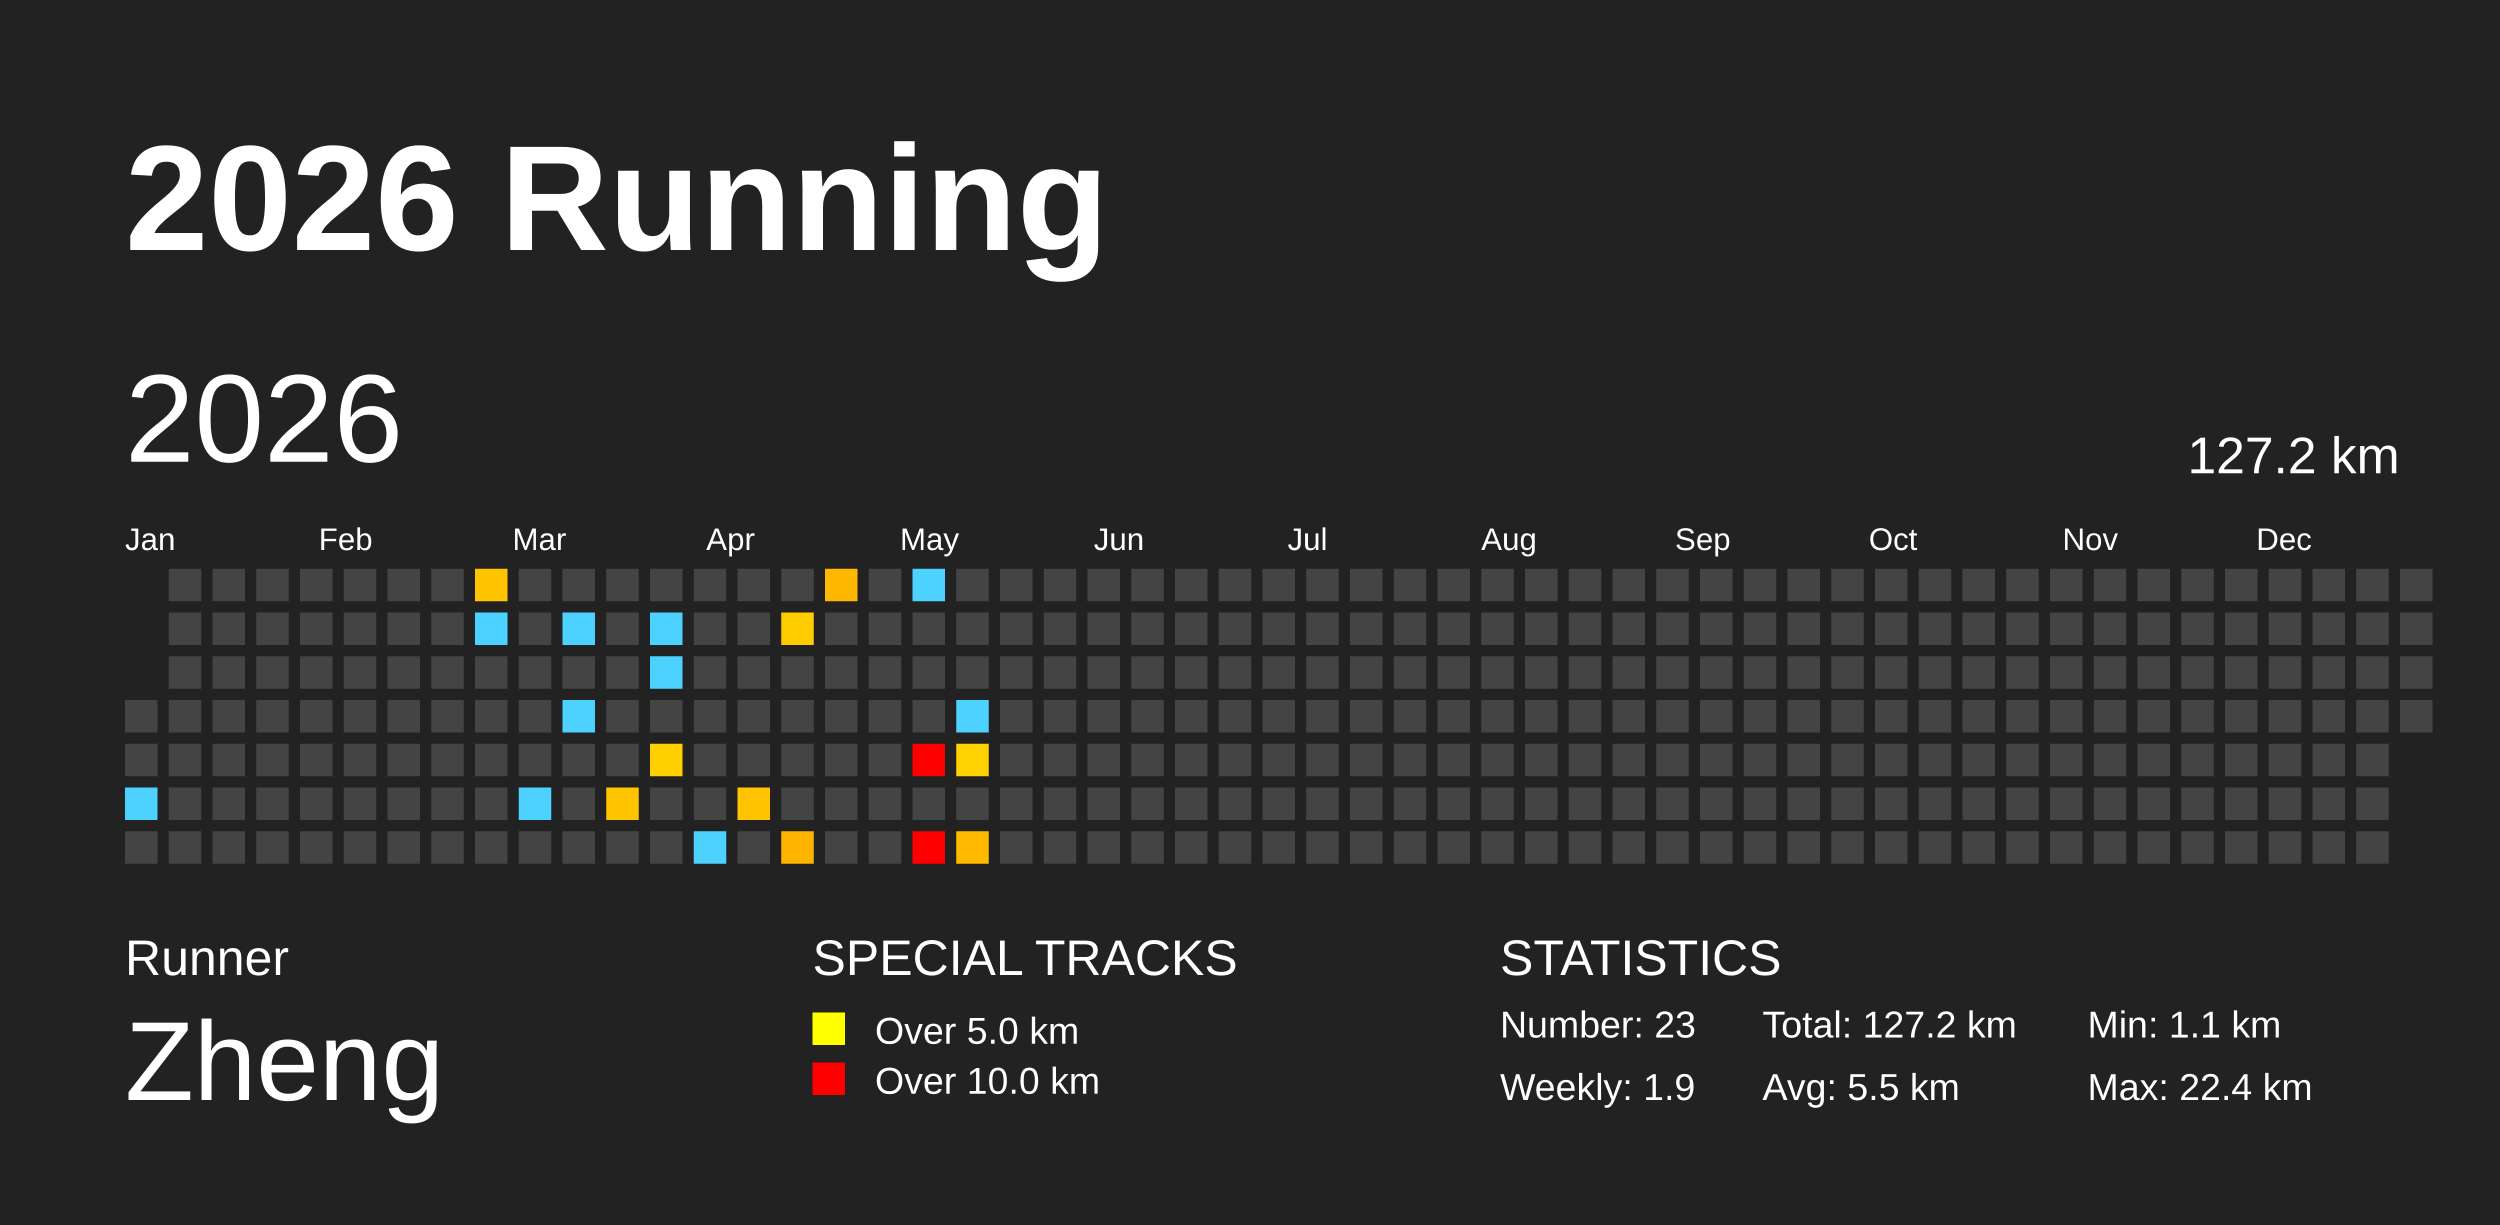
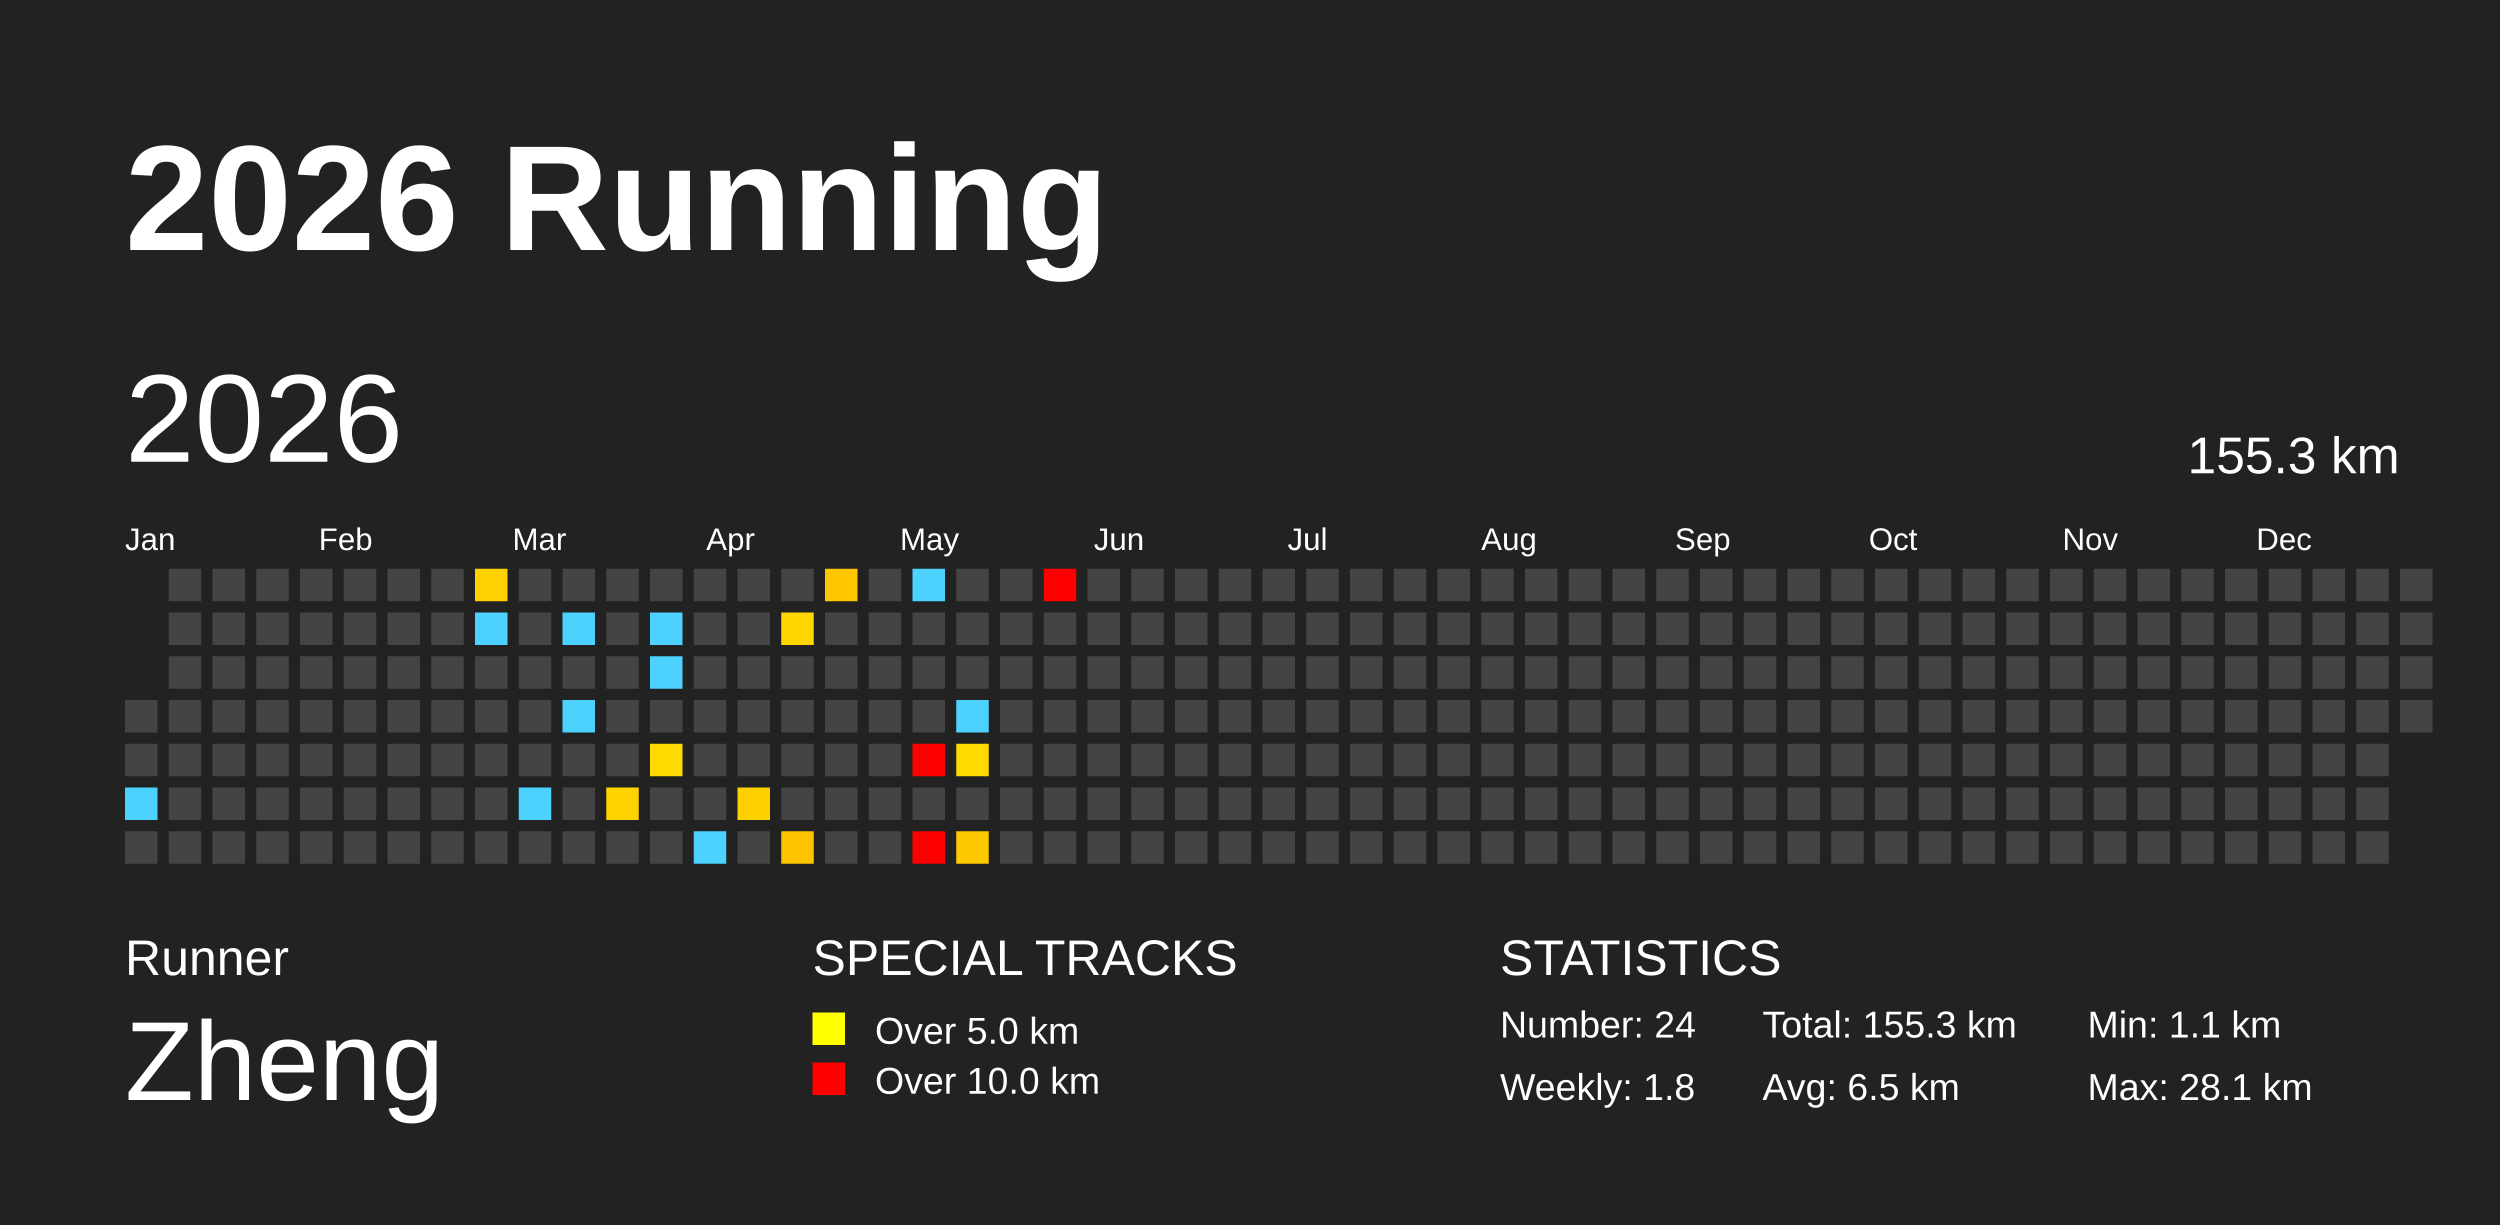
<svg xmlns="http://www.w3.org/2000/svg" baseProfile="full" height="98mm" version="1.1" viewBox="0,0,200,98" width="200mm">
  <defs />
  <rect fill="#222222" height="98" width="200" x="0" y="0" />
  <text fill="#FFFFFF" style="font-size:12px; font-family:Arial; font-weight:bold;" x="10" y="20">2026 Running</text>
  <text fill="#FFFFFF" style="font-size:4px; font-family:Arial" x="10" y="78">Runner</text>
  <text fill="#FFFFFF" style="font-size:9px; font-family:Arial" x="10" y="88">Zheng</text>
  <text fill="#FFFFFF" style="font-size:4px; font-family:Arial" x="65" y="78">SPECIAL TRACKS</text>
  <rect fill="yellow" height="2.6" width="2.6" x="65" y="81" />
  <text fill="#FFFFFF" style="font-size:3px; font-family:Arial" x="70" y="83.5">Over 5.0 km</text>
  <rect fill="red" height="2.6" width="2.6" x="65" y="85" />
  <text fill="#FFFFFF" style="font-size:3px; font-family:Arial" x="70" y="87.5">Over 10.0 km</text>
  <text fill="#FFFFFF" style="font-size:4px; font-family:Arial" x="120" y="78">STATISTICS</text>
-   <text fill="#FFFFFF" style="font-size:3px; font-family:Arial" x="120" y="83">Number: 23</text>
-   <text fill="#FFFFFF" style="font-size:3px; font-family:Arial" x="120" y="88">Weekly: 1.9</text>
-   <text fill="#FFFFFF" style="font-size:3px; font-family:Arial" x="141" y="83">Total: 127.2 km</text>
-   <text fill="#FFFFFF" style="font-size:3px; font-family:Arial" x="141" y="88">Avg: 5.5 km</text>
+   <text fill="#FFFFFF" style="font-size:3px; font-family:Arial" x="120" y="83">Number: 24</text>
+   <text fill="#FFFFFF" style="font-size:3px; font-family:Arial" x="120" y="88">Weekly: 1.8</text>
+   <text fill="#FFFFFF" style="font-size:3px; font-family:Arial" x="141" y="83">Total: 155.3 km</text>
+   <text fill="#FFFFFF" style="font-size:3px; font-family:Arial" x="141" y="88">Avg: 6.5 km</text>
  <text fill="#FFFFFF" style="font-size:3px; font-family:Arial" x="167" y="83">Min: 1.1 km</text>
-   <text fill="#FFFFFF" style="font-size:3px; font-family:Arial" x="167" y="88">Max: 22.4 km</text>
+   <text fill="#FFFFFF" style="font-size:3px; font-family:Arial" x="167" y="88">Max: 28.1 km</text>
  <text dominant-baseline="hanging" fill="#FFFFFF" style="font-size:10.0px; font-family:Arial;" x="10" y="30">2026</text>
-   <text dominant-baseline="hanging" fill="#FFFFFF" style="font-size:4.125px; font-family:Arial;" x="175" y="35">127.2 km</text>
+   <text dominant-baseline="hanging" fill="#FFFFFF" style="font-size:4.125px; font-family:Arial;" x="175" y="35">155.3 km</text>
  <text fill="#FFFFFF" style="font-size:2.5px; font-family:Arial" x="10.0" y="44">Jan</text>
  <text fill="#FFFFFF" style="font-size:2.5px; font-family:Arial" x="25.5" y="44">Feb</text>
  <text fill="#FFFFFF" style="font-size:2.5px; font-family:Arial" x="41.0" y="44">Mar</text>
  <text fill="#FFFFFF" style="font-size:2.5px; font-family:Arial" x="56.5" y="44">Apr</text>
  <text fill="#FFFFFF" style="font-size:2.5px; font-family:Arial" x="72.0" y="44">May</text>
  <text fill="#FFFFFF" style="font-size:2.5px; font-family:Arial" x="87.5" y="44">Jun</text>
  <text fill="#FFFFFF" style="font-size:2.5px; font-family:Arial" x="103.0" y="44">Jul</text>
  <text fill="#FFFFFF" style="font-size:2.5px; font-family:Arial" x="118.5" y="44">Aug</text>
  <text fill="#FFFFFF" style="font-size:2.5px; font-family:Arial" x="134.0" y="44">Sep</text>
  <text fill="#FFFFFF" style="font-size:2.5px; font-family:Arial" x="149.5" y="44">Oct</text>
  <text fill="#FFFFFF" style="font-size:2.5px; font-family:Arial" x="165.0" y="44">Nov</text>
  <text fill="#FFFFFF" style="font-size:2.5px; font-family:Arial" x="180.5" y="44">Dec</text>
  <rect fill="#444444" height="2.6" width="2.6" x="10.0" y="56.0" />
  <rect fill="#444444" height="2.6" width="2.6" x="10.0" y="59.5" />
  <rect fill="#4dd2ff" height="2.6" width="2.6" x="10.0" y="63.0" />
  <rect fill="#444444" height="2.6" width="2.6" x="10.0" y="66.5" />
  <rect fill="#444444" height="2.6" width="2.6" x="13.5" y="45.5" />
  <rect fill="#444444" height="2.6" width="2.6" x="13.5" y="49.0" />
  <rect fill="#444444" height="2.6" width="2.6" x="13.5" y="52.5" />
  <rect fill="#444444" height="2.6" width="2.6" x="13.5" y="56.0" />
  <rect fill="#444444" height="2.6" width="2.6" x="13.5" y="59.5" />
  <rect fill="#444444" height="2.6" width="2.6" x="13.5" y="63.0" />
  <rect fill="#444444" height="2.6" width="2.6" x="13.5" y="66.5" />
  <rect fill="#444444" height="2.6" width="2.6" x="17.0" y="45.5" />
  <rect fill="#444444" height="2.6" width="2.6" x="17.0" y="49.0" />
  <rect fill="#444444" height="2.6" width="2.6" x="17.0" y="52.5" />
  <rect fill="#444444" height="2.6" width="2.6" x="17.0" y="56.0" />
  <rect fill="#444444" height="2.6" width="2.6" x="17.0" y="59.5" />
  <rect fill="#444444" height="2.6" width="2.6" x="17.0" y="63.0" />
  <rect fill="#444444" height="2.6" width="2.6" x="17.0" y="66.5" />
  <rect fill="#444444" height="2.6" width="2.6" x="20.5" y="45.5" />
  <rect fill="#444444" height="2.6" width="2.6" x="20.5" y="49.0" />
  <rect fill="#444444" height="2.6" width="2.6" x="20.5" y="52.5" />
  <rect fill="#444444" height="2.6" width="2.6" x="20.5" y="56.0" />
  <rect fill="#444444" height="2.6" width="2.6" x="20.5" y="59.5" />
  <rect fill="#444444" height="2.6" width="2.6" x="20.5" y="63.0" />
  <rect fill="#444444" height="2.6" width="2.6" x="20.5" y="66.5" />
  <rect fill="#444444" height="2.6" width="2.6" x="24.0" y="45.5" />
  <rect fill="#444444" height="2.6" width="2.6" x="24.0" y="49.0" />
  <rect fill="#444444" height="2.6" width="2.6" x="24.0" y="52.5" />
  <rect fill="#444444" height="2.6" width="2.6" x="24.0" y="56.0" />
  <rect fill="#444444" height="2.6" width="2.6" x="24.0" y="59.5" />
  <rect fill="#444444" height="2.6" width="2.6" x="24.0" y="63.0" />
  <rect fill="#444444" height="2.6" width="2.6" x="24.0" y="66.5" />
  <rect fill="#444444" height="2.6" width="2.6" x="27.5" y="45.5" />
  <rect fill="#444444" height="2.6" width="2.6" x="27.5" y="49.0" />
  <rect fill="#444444" height="2.6" width="2.6" x="27.5" y="52.5" />
  <rect fill="#444444" height="2.6" width="2.6" x="27.5" y="56.0" />
  <rect fill="#444444" height="2.6" width="2.6" x="27.5" y="59.5" />
  <rect fill="#444444" height="2.6" width="2.6" x="27.5" y="63.0" />
  <rect fill="#444444" height="2.6" width="2.6" x="27.5" y="66.5" />
  <rect fill="#444444" height="2.6" width="2.6" x="31.0" y="45.5" />
  <rect fill="#444444" height="2.6" width="2.6" x="31.0" y="49.0" />
  <rect fill="#444444" height="2.6" width="2.6" x="31.0" y="52.5" />
  <rect fill="#444444" height="2.6" width="2.6" x="31.0" y="56.0" />
  <rect fill="#444444" height="2.6" width="2.6" x="31.0" y="59.5" />
  <rect fill="#444444" height="2.6" width="2.6" x="31.0" y="63.0" />
  <rect fill="#444444" height="2.6" width="2.6" x="31.0" y="66.5" />
  <rect fill="#444444" height="2.6" width="2.6" x="34.5" y="45.5" />
  <rect fill="#444444" height="2.6" width="2.6" x="34.5" y="49.0" />
  <rect fill="#444444" height="2.6" width="2.6" x="34.5" y="52.5" />
  <rect fill="#444444" height="2.6" width="2.6" x="34.5" y="56.0" />
  <rect fill="#444444" height="2.6" width="2.6" x="34.5" y="59.5" />
  <rect fill="#444444" height="2.6" width="2.6" x="34.5" y="63.0" />
  <rect fill="#444444" height="2.6" width="2.6" x="34.5" y="66.5" />
-   <rect fill="#ffc500" height="2.6" width="2.6" x="38.0" y="45.5" />
+   <rect fill="#ffd100" height="2.6" width="2.6" x="38.0" y="45.5" />
  <rect fill="#4dd2ff" height="2.6" width="2.6" x="38.0" y="49.0" />
  <rect fill="#444444" height="2.6" width="2.6" x="38.0" y="52.5" />
  <rect fill="#444444" height="2.6" width="2.6" x="38.0" y="56.0" />
  <rect fill="#444444" height="2.6" width="2.6" x="38.0" y="59.5" />
  <rect fill="#444444" height="2.6" width="2.6" x="38.0" y="63.0" />
  <rect fill="#444444" height="2.6" width="2.6" x="38.0" y="66.5" />
  <rect fill="#444444" height="2.6" width="2.6" x="41.5" y="45.5" />
  <rect fill="#444444" height="2.6" width="2.6" x="41.5" y="49.0" />
  <rect fill="#444444" height="2.6" width="2.6" x="41.5" y="52.5" />
  <rect fill="#444444" height="2.6" width="2.6" x="41.5" y="56.0" />
  <rect fill="#444444" height="2.6" width="2.6" x="41.5" y="59.5" />
  <rect fill="#4dd2ff" height="2.6" width="2.6" x="41.5" y="63.0" />
  <rect fill="#444444" height="2.6" width="2.6" x="41.5" y="66.5" />
  <rect fill="#444444" height="2.6" width="2.6" x="45.0" y="45.5" />
  <rect fill="#4dd2ff" height="2.6" width="2.6" x="45.0" y="49.0" />
  <rect fill="#444444" height="2.6" width="2.6" x="45.0" y="52.5" />
  <rect fill="#4dd2ff" height="2.6" width="2.6" x="45.0" y="56.0" />
  <rect fill="#444444" height="2.6" width="2.6" x="45.0" y="59.5" />
  <rect fill="#444444" height="2.6" width="2.6" x="45.0" y="63.0" />
  <rect fill="#444444" height="2.6" width="2.6" x="45.0" y="66.5" />
  <rect fill="#444444" height="2.6" width="2.6" x="48.5" y="45.5" />
  <rect fill="#444444" height="2.6" width="2.6" x="48.5" y="49.0" />
  <rect fill="#444444" height="2.6" width="2.6" x="48.5" y="52.5" />
  <rect fill="#444444" height="2.6" width="2.6" x="48.5" y="56.0" />
  <rect fill="#444444" height="2.6" width="2.6" x="48.5" y="59.5" />
-   <rect fill="#ffc600" height="2.6" width="2.6" x="48.5" y="63.0" />
+   <rect fill="#ffd200" height="2.6" width="2.6" x="48.5" y="63.0" />
  <rect fill="#444444" height="2.6" width="2.6" x="48.5" y="66.5" />
  <rect fill="#444444" height="2.6" width="2.6" x="52.0" y="45.5" />
  <rect fill="#4dd2ff" height="2.6" width="2.6" x="52.0" y="49.0" />
  <rect fill="#4dd2ff" height="2.6" width="2.6" x="52.0" y="52.5" />
  <rect fill="#444444" height="2.6" width="2.6" x="52.0" y="56.0" />
-   <rect fill="#ffd000" height="2.6" width="2.6" x="52.0" y="59.5" />
+   <rect fill="#ffda00" height="2.6" width="2.6" x="52.0" y="59.5" />
  <rect fill="#444444" height="2.6" width="2.6" x="52.0" y="63.0" />
  <rect fill="#444444" height="2.6" width="2.6" x="52.0" y="66.5" />
  <rect fill="#444444" height="2.6" width="2.6" x="55.5" y="45.5" />
  <rect fill="#444444" height="2.6" width="2.6" x="55.5" y="49.0" />
  <rect fill="#444444" height="2.6" width="2.6" x="55.5" y="52.5" />
  <rect fill="#444444" height="2.6" width="2.6" x="55.5" y="56.0" />
  <rect fill="#444444" height="2.6" width="2.6" x="55.5" y="59.5" />
  <rect fill="#444444" height="2.6" width="2.6" x="55.5" y="63.0" />
  <rect fill="#4dd2ff" height="2.6" width="2.6" x="55.5" y="66.5" />
  <rect fill="#444444" height="2.6" width="2.6" x="59.0" y="45.5" />
  <rect fill="#444444" height="2.6" width="2.6" x="59.0" y="49.0" />
  <rect fill="#444444" height="2.6" width="2.6" x="59.0" y="52.5" />
  <rect fill="#444444" height="2.6" width="2.6" x="59.0" y="56.0" />
  <rect fill="#444444" height="2.6" width="2.6" x="59.0" y="59.5" />
-   <rect fill="#ffc300" height="2.6" width="2.6" x="59.0" y="63.0" />
+   <rect fill="#ffd000" height="2.6" width="2.6" x="59.0" y="63.0" />
  <rect fill="#444444" height="2.6" width="2.6" x="59.0" y="66.5" />
  <rect fill="#444444" height="2.6" width="2.6" x="62.5" y="45.5" />
-   <rect fill="#ffcc00" height="2.6" width="2.6" x="62.5" y="49.0" />
+   <rect fill="#ffd700" height="2.6" width="2.6" x="62.5" y="49.0" />
  <rect fill="#444444" height="2.6" width="2.6" x="62.5" y="52.5" />
  <rect fill="#444444" height="2.6" width="2.6" x="62.5" y="56.0" />
  <rect fill="#444444" height="2.6" width="2.6" x="62.5" y="59.5" />
  <rect fill="#444444" height="2.6" width="2.6" x="62.5" y="63.0" />
-   <rect fill="#ffb400" height="2.6" width="2.6" x="62.5" y="66.5" />
-   <rect fill="#ffb800" height="2.6" width="2.6" x="66.0" y="45.5" />
+   <rect fill="#ffc400" height="2.6" width="2.6" x="62.5" y="66.5" />
+   <rect fill="#ffc700" height="2.6" width="2.6" x="66.0" y="45.5" />
  <rect fill="#444444" height="2.6" width="2.6" x="66.0" y="49.0" />
  <rect fill="#444444" height="2.6" width="2.6" x="66.0" y="52.5" />
  <rect fill="#444444" height="2.6" width="2.6" x="66.0" y="56.0" />
  <rect fill="#444444" height="2.6" width="2.6" x="66.0" y="59.5" />
  <rect fill="#444444" height="2.6" width="2.6" x="66.0" y="63.0" />
  <rect fill="#444444" height="2.6" width="2.6" x="66.0" y="66.5" />
  <rect fill="#444444" height="2.6" width="2.6" x="69.5" y="45.5" />
  <rect fill="#444444" height="2.6" width="2.6" x="69.5" y="49.0" />
  <rect fill="#444444" height="2.6" width="2.6" x="69.5" y="52.5" />
  <rect fill="#444444" height="2.6" width="2.6" x="69.5" y="56.0" />
  <rect fill="#444444" height="2.6" width="2.6" x="69.5" y="59.5" />
  <rect fill="#444444" height="2.6" width="2.6" x="69.5" y="63.0" />
  <rect fill="#444444" height="2.6" width="2.6" x="69.5" y="66.5" />
  <rect fill="#4dd2ff" height="2.6" width="2.6" x="73.0" y="45.5" />
  <rect fill="#444444" height="2.6" width="2.6" x="73.0" y="49.0" />
  <rect fill="#444444" height="2.6" width="2.6" x="73.0" y="52.5" />
  <rect fill="#444444" height="2.6" width="2.6" x="73.0" y="56.0" />
  <rect fill="red" height="2.6" width="2.6" x="73.0" y="59.5" />
  <rect fill="#444444" height="2.6" width="2.6" x="73.0" y="63.0" />
  <rect fill="red" height="2.6" width="2.6" x="73.0" y="66.5" />
  <rect fill="#444444" height="2.6" width="2.6" x="76.5" y="45.5" />
  <rect fill="#444444" height="2.6" width="2.6" x="76.5" y="49.0" />
  <rect fill="#444444" height="2.6" width="2.6" x="76.5" y="52.5" />
  <rect fill="#4dd2ff" height="2.6" width="2.6" x="76.5" y="56.0" />
-   <rect fill="#ffd100" height="2.6" width="2.6" x="76.5" y="59.5" />
+   <rect fill="#ffda00" height="2.6" width="2.6" x="76.5" y="59.5" />
  <rect fill="#444444" height="2.6" width="2.6" x="76.5" y="63.0" />
-   <rect fill="#ffba00" height="2.6" width="2.6" x="76.5" y="66.5" />
+   <rect fill="#ffc900" height="2.6" width="2.6" x="76.5" y="66.5" />
  <rect fill="#444444" height="2.6" width="2.6" x="80.0" y="45.5" />
  <rect fill="#444444" height="2.6" width="2.6" x="80.0" y="49.0" />
  <rect fill="#444444" height="2.6" width="2.6" x="80.0" y="52.5" />
  <rect fill="#444444" height="2.6" width="2.6" x="80.0" y="56.0" />
  <rect fill="#444444" height="2.6" width="2.6" x="80.0" y="59.5" />
  <rect fill="#444444" height="2.6" width="2.6" x="80.0" y="63.0" />
  <rect fill="#444444" height="2.6" width="2.6" x="80.0" y="66.5" />
-   <rect fill="#444444" height="2.6" width="2.6" x="83.5" y="45.5" />
+   <rect fill="red" height="2.6" width="2.6" x="83.5" y="45.5" />
  <rect fill="#444444" height="2.6" width="2.6" x="83.5" y="49.0" />
  <rect fill="#444444" height="2.6" width="2.6" x="83.5" y="52.5" />
  <rect fill="#444444" height="2.6" width="2.6" x="83.5" y="56.0" />
  <rect fill="#444444" height="2.6" width="2.6" x="83.5" y="59.5" />
  <rect fill="#444444" height="2.6" width="2.6" x="83.5" y="63.0" />
  <rect fill="#444444" height="2.6" width="2.6" x="83.5" y="66.5" />
  <rect fill="#444444" height="2.6" width="2.6" x="87.0" y="45.5" />
  <rect fill="#444444" height="2.6" width="2.6" x="87.0" y="49.0" />
  <rect fill="#444444" height="2.6" width="2.6" x="87.0" y="52.5" />
  <rect fill="#444444" height="2.6" width="2.6" x="87.0" y="56.0" />
  <rect fill="#444444" height="2.6" width="2.6" x="87.0" y="59.5" />
  <rect fill="#444444" height="2.6" width="2.6" x="87.0" y="63.0" />
  <rect fill="#444444" height="2.6" width="2.6" x="87.0" y="66.5" />
  <rect fill="#444444" height="2.6" width="2.6" x="90.5" y="45.5" />
  <rect fill="#444444" height="2.6" width="2.6" x="90.5" y="49.0" />
  <rect fill="#444444" height="2.6" width="2.6" x="90.5" y="52.5" />
  <rect fill="#444444" height="2.6" width="2.6" x="90.5" y="56.0" />
  <rect fill="#444444" height="2.6" width="2.6" x="90.5" y="59.5" />
  <rect fill="#444444" height="2.6" width="2.6" x="90.5" y="63.0" />
  <rect fill="#444444" height="2.6" width="2.6" x="90.5" y="66.5" />
  <rect fill="#444444" height="2.6" width="2.6" x="94.0" y="45.5" />
  <rect fill="#444444" height="2.6" width="2.6" x="94.0" y="49.0" />
  <rect fill="#444444" height="2.6" width="2.6" x="94.0" y="52.5" />
  <rect fill="#444444" height="2.6" width="2.6" x="94.0" y="56.0" />
  <rect fill="#444444" height="2.6" width="2.6" x="94.0" y="59.5" />
  <rect fill="#444444" height="2.6" width="2.6" x="94.0" y="63.0" />
  <rect fill="#444444" height="2.6" width="2.6" x="94.0" y="66.5" />
  <rect fill="#444444" height="2.6" width="2.6" x="97.5" y="45.5" />
  <rect fill="#444444" height="2.6" width="2.6" x="97.5" y="49.0" />
  <rect fill="#444444" height="2.6" width="2.6" x="97.5" y="52.5" />
  <rect fill="#444444" height="2.6" width="2.6" x="97.5" y="56.0" />
  <rect fill="#444444" height="2.6" width="2.6" x="97.5" y="59.5" />
  <rect fill="#444444" height="2.6" width="2.6" x="97.5" y="63.0" />
  <rect fill="#444444" height="2.6" width="2.6" x="97.5" y="66.5" />
  <rect fill="#444444" height="2.6" width="2.6" x="101.0" y="45.5" />
  <rect fill="#444444" height="2.6" width="2.6" x="101.0" y="49.0" />
  <rect fill="#444444" height="2.6" width="2.6" x="101.0" y="52.5" />
  <rect fill="#444444" height="2.6" width="2.6" x="101.0" y="56.0" />
  <rect fill="#444444" height="2.6" width="2.6" x="101.0" y="59.5" />
  <rect fill="#444444" height="2.6" width="2.6" x="101.0" y="63.0" />
  <rect fill="#444444" height="2.6" width="2.6" x="101.0" y="66.5" />
  <rect fill="#444444" height="2.6" width="2.6" x="104.5" y="45.5" />
  <rect fill="#444444" height="2.6" width="2.6" x="104.5" y="49.0" />
  <rect fill="#444444" height="2.6" width="2.6" x="104.5" y="52.5" />
  <rect fill="#444444" height="2.6" width="2.6" x="104.5" y="56.0" />
  <rect fill="#444444" height="2.6" width="2.6" x="104.5" y="59.5" />
  <rect fill="#444444" height="2.6" width="2.6" x="104.5" y="63.0" />
  <rect fill="#444444" height="2.6" width="2.6" x="104.5" y="66.5" />
  <rect fill="#444444" height="2.6" width="2.6" x="108.0" y="45.5" />
  <rect fill="#444444" height="2.6" width="2.6" x="108.0" y="49.0" />
  <rect fill="#444444" height="2.6" width="2.6" x="108.0" y="52.5" />
  <rect fill="#444444" height="2.6" width="2.6" x="108.0" y="56.0" />
  <rect fill="#444444" height="2.6" width="2.6" x="108.0" y="59.5" />
  <rect fill="#444444" height="2.6" width="2.6" x="108.0" y="63.0" />
  <rect fill="#444444" height="2.6" width="2.6" x="108.0" y="66.5" />
  <rect fill="#444444" height="2.6" width="2.6" x="111.5" y="45.5" />
  <rect fill="#444444" height="2.6" width="2.6" x="111.5" y="49.0" />
  <rect fill="#444444" height="2.6" width="2.6" x="111.5" y="52.5" />
  <rect fill="#444444" height="2.6" width="2.6" x="111.5" y="56.0" />
  <rect fill="#444444" height="2.6" width="2.6" x="111.5" y="59.5" />
  <rect fill="#444444" height="2.6" width="2.6" x="111.5" y="63.0" />
  <rect fill="#444444" height="2.6" width="2.6" x="111.5" y="66.5" />
  <rect fill="#444444" height="2.6" width="2.6" x="115.0" y="45.5" />
  <rect fill="#444444" height="2.6" width="2.6" x="115.0" y="49.0" />
  <rect fill="#444444" height="2.6" width="2.6" x="115.0" y="52.5" />
  <rect fill="#444444" height="2.6" width="2.6" x="115.0" y="56.0" />
  <rect fill="#444444" height="2.6" width="2.6" x="115.0" y="59.5" />
  <rect fill="#444444" height="2.6" width="2.6" x="115.0" y="63.0" />
  <rect fill="#444444" height="2.6" width="2.6" x="115.0" y="66.5" />
  <rect fill="#444444" height="2.6" width="2.6" x="118.5" y="45.5" />
  <rect fill="#444444" height="2.6" width="2.6" x="118.5" y="49.0" />
  <rect fill="#444444" height="2.6" width="2.6" x="118.5" y="52.5" />
  <rect fill="#444444" height="2.6" width="2.6" x="118.5" y="56.0" />
  <rect fill="#444444" height="2.6" width="2.6" x="118.5" y="59.5" />
  <rect fill="#444444" height="2.6" width="2.6" x="118.5" y="63.0" />
  <rect fill="#444444" height="2.6" width="2.6" x="118.5" y="66.5" />
  <rect fill="#444444" height="2.6" width="2.6" x="122.0" y="45.5" />
  <rect fill="#444444" height="2.6" width="2.6" x="122.0" y="49.0" />
  <rect fill="#444444" height="2.6" width="2.6" x="122.0" y="52.5" />
  <rect fill="#444444" height="2.6" width="2.6" x="122.0" y="56.0" />
  <rect fill="#444444" height="2.6" width="2.6" x="122.0" y="59.5" />
  <rect fill="#444444" height="2.6" width="2.6" x="122.0" y="63.0" />
  <rect fill="#444444" height="2.6" width="2.6" x="122.0" y="66.5" />
  <rect fill="#444444" height="2.6" width="2.6" x="125.5" y="45.5" />
  <rect fill="#444444" height="2.6" width="2.6" x="125.5" y="49.0" />
  <rect fill="#444444" height="2.6" width="2.6" x="125.5" y="52.5" />
  <rect fill="#444444" height="2.6" width="2.6" x="125.5" y="56.0" />
  <rect fill="#444444" height="2.6" width="2.6" x="125.5" y="59.5" />
  <rect fill="#444444" height="2.6" width="2.6" x="125.5" y="63.0" />
  <rect fill="#444444" height="2.6" width="2.6" x="125.5" y="66.5" />
  <rect fill="#444444" height="2.6" width="2.6" x="129.0" y="45.5" />
  <rect fill="#444444" height="2.6" width="2.6" x="129.0" y="49.0" />
  <rect fill="#444444" height="2.6" width="2.6" x="129.0" y="52.5" />
  <rect fill="#444444" height="2.6" width="2.6" x="129.0" y="56.0" />
  <rect fill="#444444" height="2.6" width="2.6" x="129.0" y="59.5" />
  <rect fill="#444444" height="2.6" width="2.6" x="129.0" y="63.0" />
  <rect fill="#444444" height="2.6" width="2.6" x="129.0" y="66.5" />
  <rect fill="#444444" height="2.6" width="2.6" x="132.5" y="45.5" />
  <rect fill="#444444" height="2.6" width="2.6" x="132.5" y="49.0" />
  <rect fill="#444444" height="2.6" width="2.6" x="132.5" y="52.5" />
  <rect fill="#444444" height="2.6" width="2.6" x="132.5" y="56.0" />
  <rect fill="#444444" height="2.6" width="2.6" x="132.5" y="59.5" />
  <rect fill="#444444" height="2.6" width="2.6" x="132.5" y="63.0" />
  <rect fill="#444444" height="2.6" width="2.6" x="132.5" y="66.5" />
  <rect fill="#444444" height="2.6" width="2.6" x="136.0" y="45.5" />
  <rect fill="#444444" height="2.6" width="2.6" x="136.0" y="49.0" />
  <rect fill="#444444" height="2.6" width="2.6" x="136.0" y="52.5" />
  <rect fill="#444444" height="2.6" width="2.6" x="136.0" y="56.0" />
  <rect fill="#444444" height="2.6" width="2.6" x="136.0" y="59.5" />
  <rect fill="#444444" height="2.6" width="2.6" x="136.0" y="63.0" />
  <rect fill="#444444" height="2.6" width="2.6" x="136.0" y="66.5" />
  <rect fill="#444444" height="2.6" width="2.6" x="139.5" y="45.5" />
  <rect fill="#444444" height="2.6" width="2.6" x="139.5" y="49.0" />
  <rect fill="#444444" height="2.6" width="2.6" x="139.5" y="52.5" />
  <rect fill="#444444" height="2.6" width="2.6" x="139.5" y="56.0" />
  <rect fill="#444444" height="2.6" width="2.6" x="139.5" y="59.5" />
  <rect fill="#444444" height="2.6" width="2.6" x="139.5" y="63.0" />
  <rect fill="#444444" height="2.6" width="2.6" x="139.5" y="66.5" />
  <rect fill="#444444" height="2.6" width="2.6" x="143.0" y="45.5" />
  <rect fill="#444444" height="2.6" width="2.6" x="143.0" y="49.0" />
  <rect fill="#444444" height="2.6" width="2.6" x="143.0" y="52.5" />
  <rect fill="#444444" height="2.6" width="2.6" x="143.0" y="56.0" />
  <rect fill="#444444" height="2.6" width="2.6" x="143.0" y="59.5" />
  <rect fill="#444444" height="2.6" width="2.6" x="143.0" y="63.0" />
  <rect fill="#444444" height="2.6" width="2.6" x="143.0" y="66.5" />
  <rect fill="#444444" height="2.6" width="2.6" x="146.5" y="45.5" />
  <rect fill="#444444" height="2.6" width="2.6" x="146.5" y="49.0" />
  <rect fill="#444444" height="2.6" width="2.6" x="146.5" y="52.5" />
  <rect fill="#444444" height="2.6" width="2.6" x="146.5" y="56.0" />
  <rect fill="#444444" height="2.6" width="2.6" x="146.5" y="59.5" />
  <rect fill="#444444" height="2.6" width="2.6" x="146.5" y="63.0" />
  <rect fill="#444444" height="2.6" width="2.6" x="146.5" y="66.5" />
  <rect fill="#444444" height="2.6" width="2.6" x="150.0" y="45.5" />
  <rect fill="#444444" height="2.6" width="2.6" x="150.0" y="49.0" />
  <rect fill="#444444" height="2.6" width="2.6" x="150.0" y="52.5" />
  <rect fill="#444444" height="2.6" width="2.6" x="150.0" y="56.0" />
  <rect fill="#444444" height="2.6" width="2.6" x="150.0" y="59.5" />
  <rect fill="#444444" height="2.6" width="2.6" x="150.0" y="63.0" />
  <rect fill="#444444" height="2.6" width="2.6" x="150.0" y="66.5" />
  <rect fill="#444444" height="2.6" width="2.6" x="153.5" y="45.5" />
  <rect fill="#444444" height="2.6" width="2.6" x="153.5" y="49.0" />
  <rect fill="#444444" height="2.6" width="2.6" x="153.5" y="52.5" />
  <rect fill="#444444" height="2.6" width="2.6" x="153.5" y="56.0" />
  <rect fill="#444444" height="2.6" width="2.6" x="153.5" y="59.5" />
  <rect fill="#444444" height="2.6" width="2.6" x="153.5" y="63.0" />
  <rect fill="#444444" height="2.6" width="2.6" x="153.5" y="66.5" />
  <rect fill="#444444" height="2.6" width="2.6" x="157.0" y="45.5" />
  <rect fill="#444444" height="2.6" width="2.6" x="157.0" y="49.0" />
  <rect fill="#444444" height="2.6" width="2.6" x="157.0" y="52.5" />
  <rect fill="#444444" height="2.6" width="2.6" x="157.0" y="56.0" />
  <rect fill="#444444" height="2.6" width="2.6" x="157.0" y="59.5" />
  <rect fill="#444444" height="2.6" width="2.6" x="157.0" y="63.0" />
  <rect fill="#444444" height="2.6" width="2.6" x="157.0" y="66.5" />
  <rect fill="#444444" height="2.6" width="2.6" x="160.5" y="45.5" />
  <rect fill="#444444" height="2.6" width="2.6" x="160.5" y="49.0" />
  <rect fill="#444444" height="2.6" width="2.6" x="160.5" y="52.5" />
  <rect fill="#444444" height="2.6" width="2.6" x="160.5" y="56.0" />
  <rect fill="#444444" height="2.6" width="2.6" x="160.5" y="59.5" />
  <rect fill="#444444" height="2.6" width="2.6" x="160.5" y="63.0" />
  <rect fill="#444444" height="2.6" width="2.6" x="160.5" y="66.5" />
  <rect fill="#444444" height="2.6" width="2.6" x="164.0" y="45.5" />
  <rect fill="#444444" height="2.6" width="2.6" x="164.0" y="49.0" />
  <rect fill="#444444" height="2.6" width="2.6" x="164.0" y="52.5" />
  <rect fill="#444444" height="2.6" width="2.6" x="164.0" y="56.0" />
  <rect fill="#444444" height="2.6" width="2.6" x="164.0" y="59.5" />
  <rect fill="#444444" height="2.6" width="2.6" x="164.0" y="63.0" />
  <rect fill="#444444" height="2.6" width="2.6" x="164.0" y="66.5" />
  <rect fill="#444444" height="2.6" width="2.6" x="167.5" y="45.5" />
  <rect fill="#444444" height="2.6" width="2.6" x="167.5" y="49.0" />
  <rect fill="#444444" height="2.6" width="2.6" x="167.5" y="52.5" />
  <rect fill="#444444" height="2.6" width="2.6" x="167.5" y="56.0" />
  <rect fill="#444444" height="2.6" width="2.6" x="167.5" y="59.5" />
  <rect fill="#444444" height="2.6" width="2.6" x="167.5" y="63.0" />
  <rect fill="#444444" height="2.6" width="2.6" x="167.5" y="66.5" />
  <rect fill="#444444" height="2.6" width="2.6" x="171.0" y="45.5" />
  <rect fill="#444444" height="2.6" width="2.6" x="171.0" y="49.0" />
  <rect fill="#444444" height="2.6" width="2.6" x="171.0" y="52.5" />
  <rect fill="#444444" height="2.6" width="2.6" x="171.0" y="56.0" />
  <rect fill="#444444" height="2.6" width="2.6" x="171.0" y="59.5" />
  <rect fill="#444444" height="2.6" width="2.6" x="171.0" y="63.0" />
  <rect fill="#444444" height="2.6" width="2.6" x="171.0" y="66.5" />
  <rect fill="#444444" height="2.6" width="2.6" x="174.5" y="45.5" />
  <rect fill="#444444" height="2.6" width="2.6" x="174.5" y="49.0" />
  <rect fill="#444444" height="2.6" width="2.6" x="174.5" y="52.5" />
  <rect fill="#444444" height="2.6" width="2.6" x="174.5" y="56.0" />
  <rect fill="#444444" height="2.6" width="2.6" x="174.5" y="59.5" />
  <rect fill="#444444" height="2.6" width="2.6" x="174.5" y="63.0" />
  <rect fill="#444444" height="2.6" width="2.6" x="174.5" y="66.5" />
  <rect fill="#444444" height="2.6" width="2.6" x="178.0" y="45.5" />
  <rect fill="#444444" height="2.6" width="2.6" x="178.0" y="49.0" />
  <rect fill="#444444" height="2.6" width="2.6" x="178.0" y="52.5" />
  <rect fill="#444444" height="2.6" width="2.6" x="178.0" y="56.0" />
  <rect fill="#444444" height="2.6" width="2.6" x="178.0" y="59.5" />
  <rect fill="#444444" height="2.6" width="2.6" x="178.0" y="63.0" />
  <rect fill="#444444" height="2.6" width="2.6" x="178.0" y="66.5" />
  <rect fill="#444444" height="2.6" width="2.6" x="181.5" y="45.5" />
  <rect fill="#444444" height="2.6" width="2.6" x="181.5" y="49.0" />
  <rect fill="#444444" height="2.6" width="2.6" x="181.5" y="52.5" />
  <rect fill="#444444" height="2.6" width="2.6" x="181.5" y="56.0" />
  <rect fill="#444444" height="2.6" width="2.6" x="181.5" y="59.5" />
  <rect fill="#444444" height="2.6" width="2.6" x="181.5" y="63.0" />
  <rect fill="#444444" height="2.6" width="2.6" x="181.5" y="66.5" />
  <rect fill="#444444" height="2.6" width="2.6" x="185.0" y="45.5" />
  <rect fill="#444444" height="2.6" width="2.6" x="185.0" y="49.0" />
  <rect fill="#444444" height="2.6" width="2.6" x="185.0" y="52.5" />
  <rect fill="#444444" height="2.6" width="2.6" x="185.0" y="56.0" />
  <rect fill="#444444" height="2.6" width="2.6" x="185.0" y="59.5" />
  <rect fill="#444444" height="2.6" width="2.6" x="185.0" y="63.0" />
  <rect fill="#444444" height="2.6" width="2.6" x="185.0" y="66.5" />
  <rect fill="#444444" height="2.6" width="2.6" x="188.5" y="45.5" />
  <rect fill="#444444" height="2.6" width="2.6" x="188.5" y="49.0" />
  <rect fill="#444444" height="2.6" width="2.6" x="188.5" y="52.5" />
  <rect fill="#444444" height="2.6" width="2.6" x="188.5" y="56.0" />
  <rect fill="#444444" height="2.6" width="2.6" x="188.5" y="59.5" />
  <rect fill="#444444" height="2.6" width="2.6" x="188.5" y="63.0" />
  <rect fill="#444444" height="2.6" width="2.6" x="188.5" y="66.5" />
  <rect fill="#444444" height="2.6" width="2.6" x="192.0" y="45.5" />
  <rect fill="#444444" height="2.6" width="2.6" x="192.0" y="49.0" />
  <rect fill="#444444" height="2.6" width="2.6" x="192.0" y="52.5" />
  <rect fill="#444444" height="2.6" width="2.6" x="192.0" y="56.0" />
</svg>
